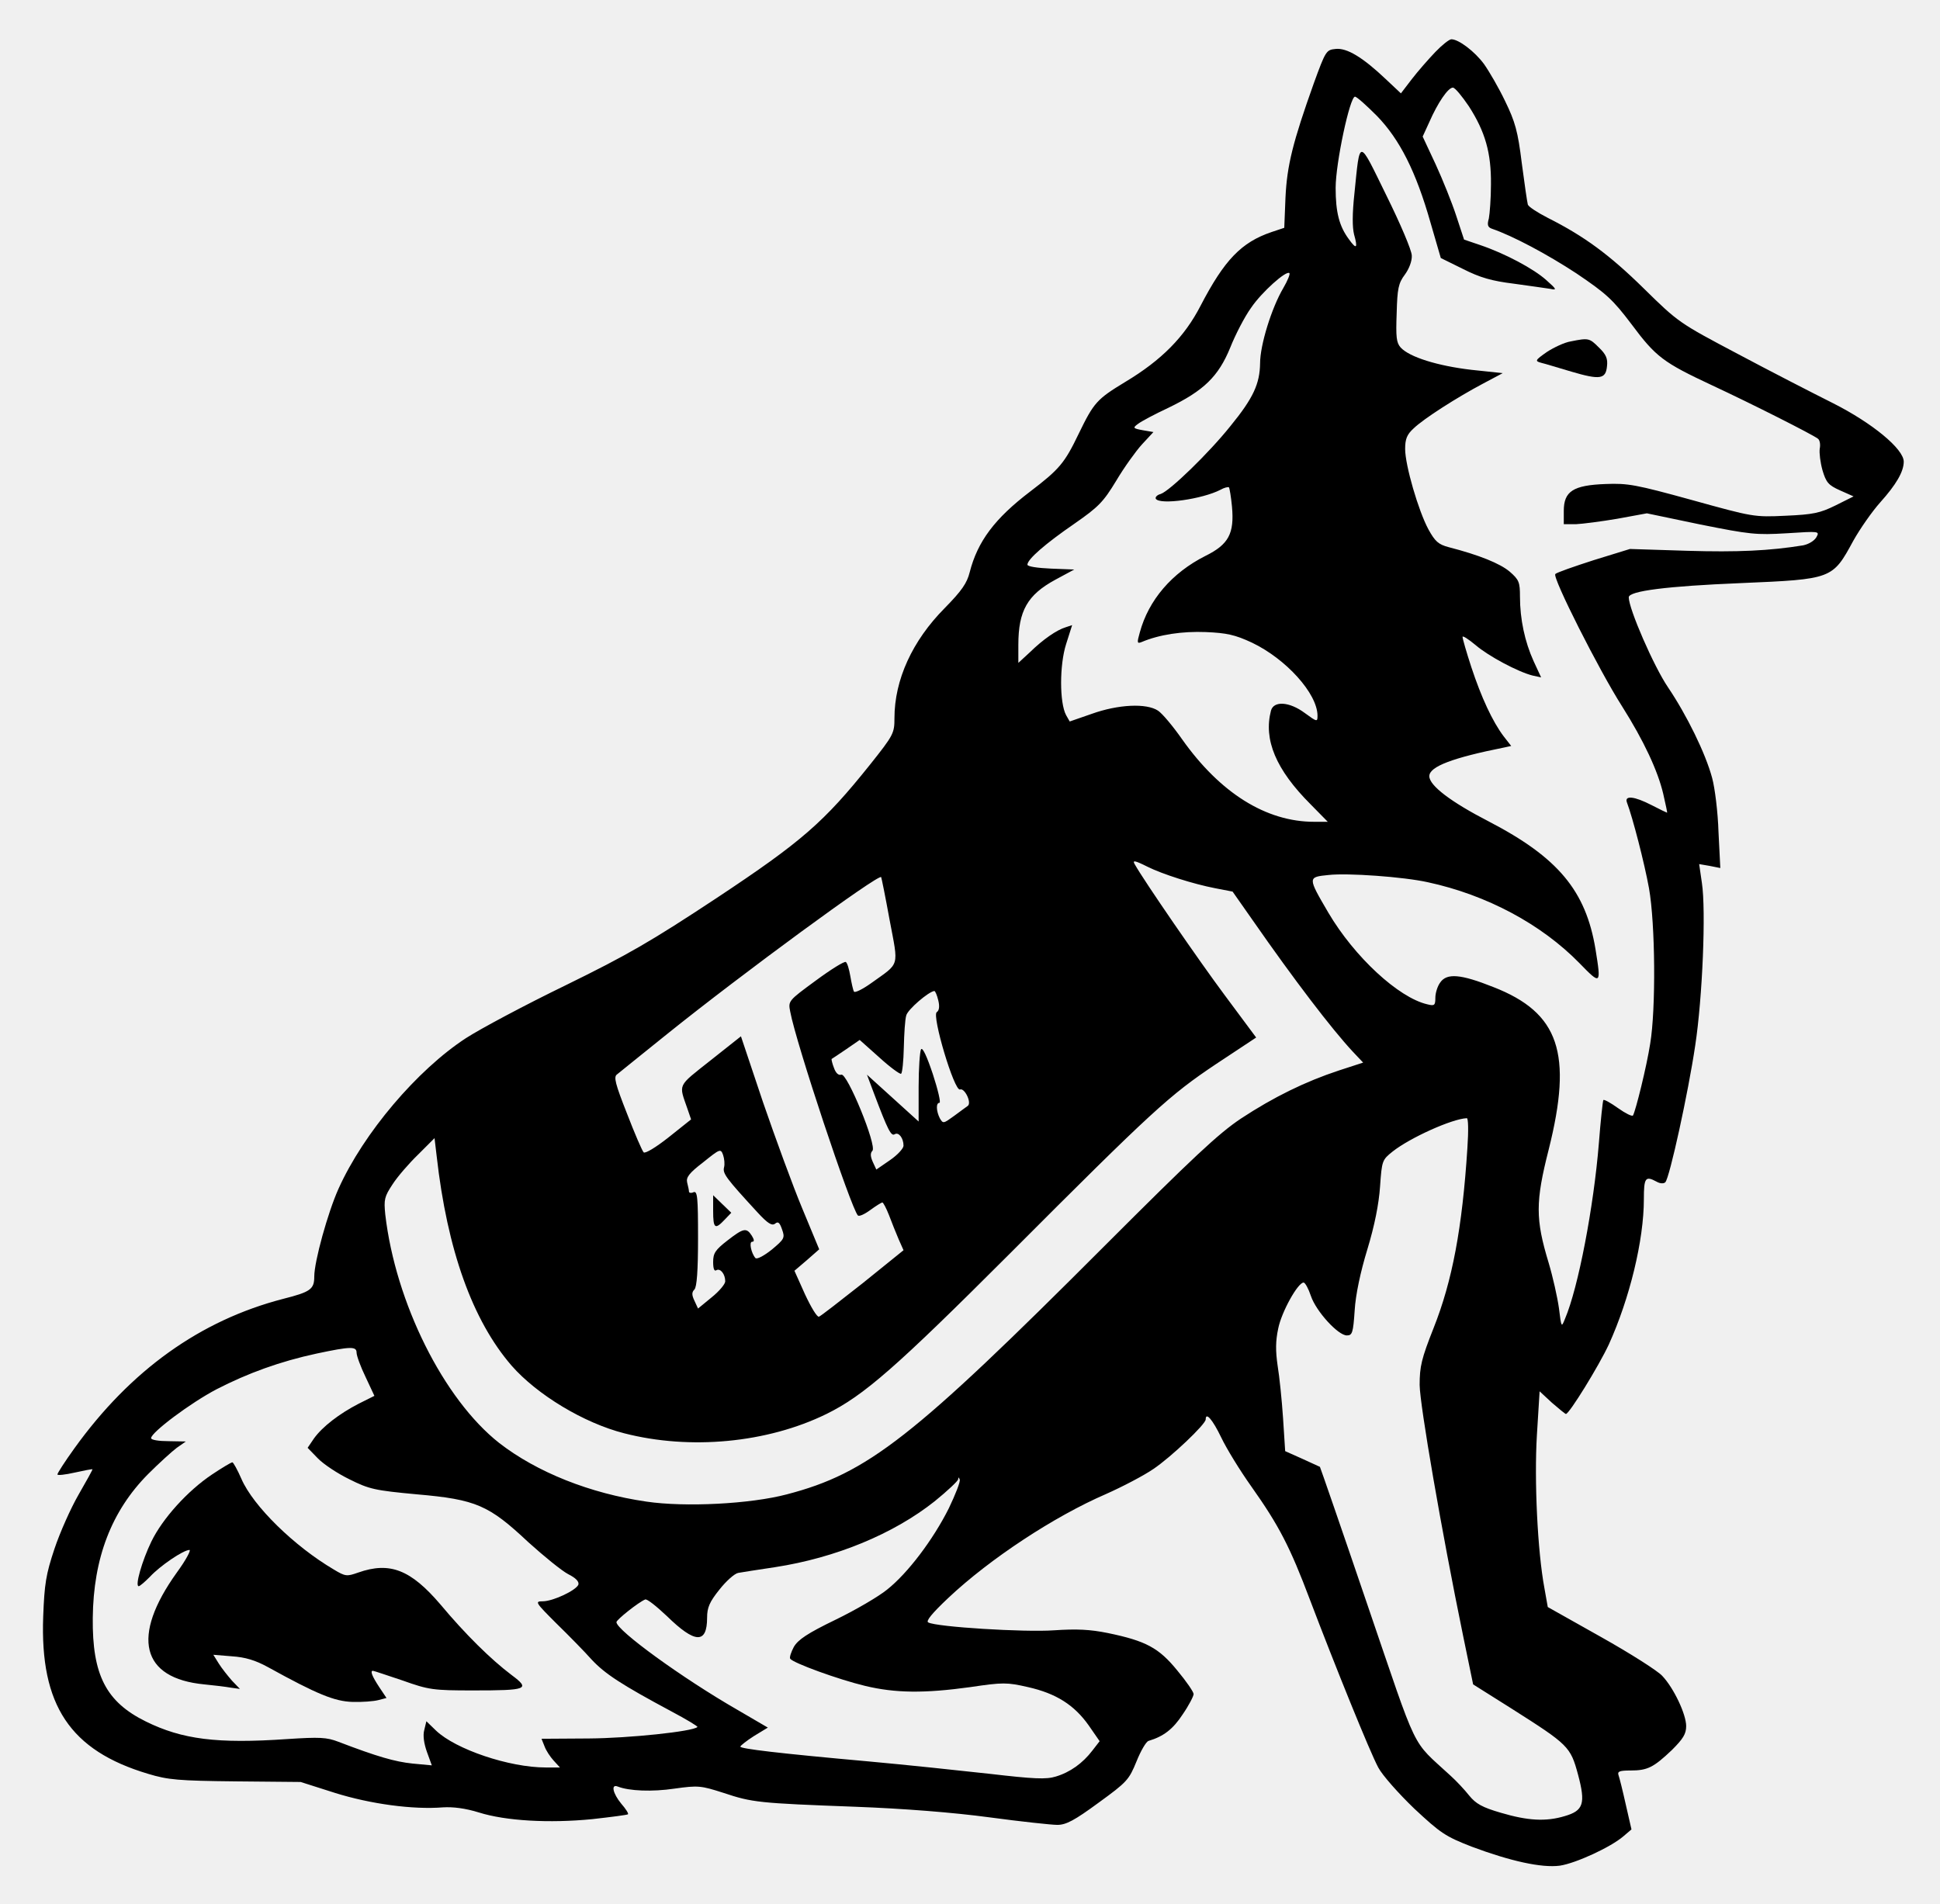
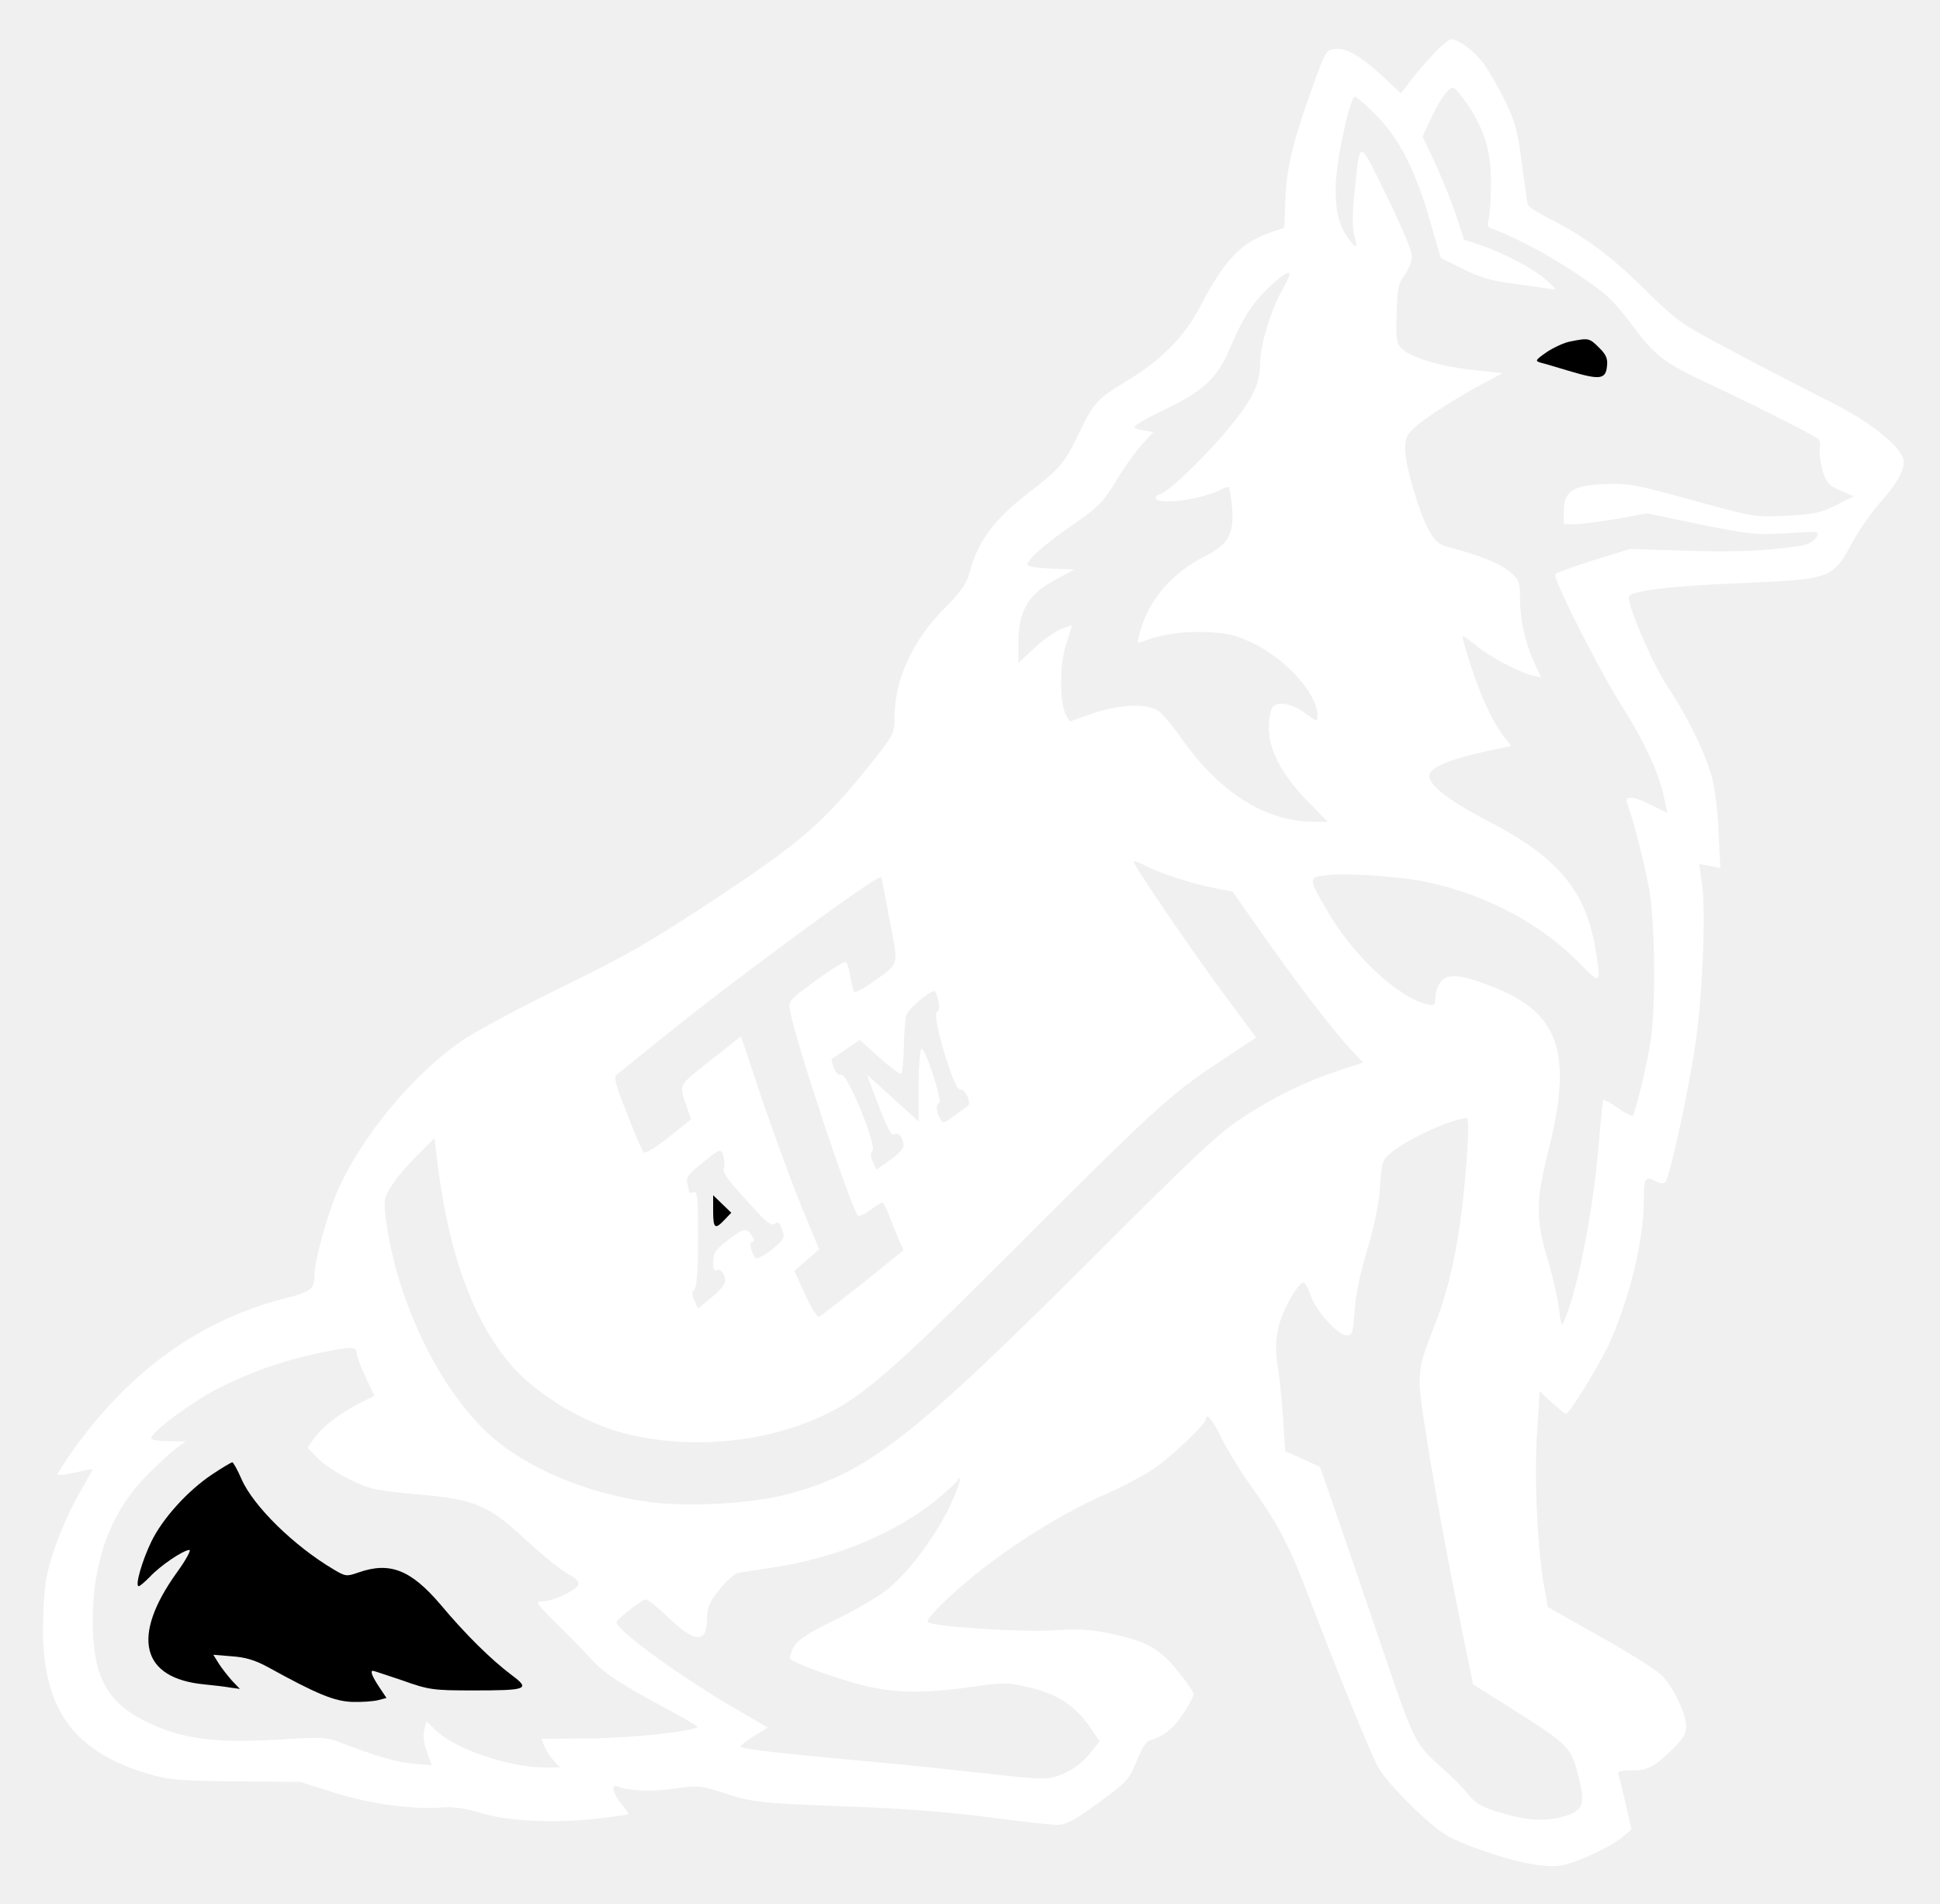
<svg xmlns="http://www.w3.org/2000/svg" version="1.0" width="642pt" height="630pt" viewBox="0 0 642 630" preserveAspectRatio="xMidYMid meet">
  <g transform="translate(0,630) scale(0.1,-0.1)" fill="#000000" stroke="none">
-     <path d="M4750 6128 c-23 -24 -58 -64 -78 -90 l-36 -47 -50 47 c-77 73 -129 104 -166 100 -31 -3 -33 -6 -72 -113 -70 -196 -89 -273 -94 -379 l-4 -100 -42 -14 c-100 -34 -156 -92 -235 -244 -53 -103 -129 -180 -249 -252 -94 -57 -104 -68 -154 -171 -47 -98 -64 -118 -161 -192 -117 -89 -174 -165 -200 -267 -9 -36 -26 -61 -83 -119 -107 -108 -166 -237 -166 -364 0 -50 -3 -56 -81 -154 -152 -190 -225 -254 -507 -441 -218 -144 -294 -188 -500 -289 -134 -65 -282 -144 -330 -175 -161 -105 -339 -314 -422 -499 -35 -78 -80 -240 -80 -290 0 -42 -12 -51 -103 -74 -274 -71 -505 -236 -691 -495 -31 -43 -56 -82 -56 -86 0 -4 26 -1 57 6 31 7 58 12 59 11 1 -1 -20 -39 -46 -84 -26 -45 -62 -126 -80 -180 -28 -84 -33 -116 -37 -223 -11 -294 89 -444 347 -521 66 -20 100 -23 290 -25 l215 -2 113 -36 c118 -37 259 -56 358 -48 34 2 74 -3 119 -17 89 -28 233 -36 375 -22 63 7 116 14 118 16 3 2 -7 18 -22 35 -28 34 -35 66 -12 57 38 -15 114 -18 188 -7 79 11 87 10 162 -14 96 -32 116 -34 436 -46 161 -6 325 -19 444 -35 104 -14 206 -25 225 -25 29 0 57 15 136 73 95 69 101 76 126 137 14 35 32 66 40 68 50 15 81 39 113 88 20 29 36 60 36 67 0 7 -24 42 -54 78 -61 75 -104 98 -230 124 -59 12 -103 14 -178 9 -97 -7 -389 11 -416 26 -9 4 11 29 66 81 138 130 351 270 522 344 54 24 125 61 157 83 58 39 173 148 173 164 0 26 23 -1 51 -59 18 -38 63 -111 100 -163 92 -130 128 -200 194 -375 82 -216 198 -503 226 -555 13 -25 67 -86 119 -136 88 -82 103 -92 190 -126 128 -48 232 -71 292 -63 53 8 168 61 210 97 l27 23 -19 83 c-10 45 -21 89 -24 97 -4 12 4 15 40 15 56 0 76 10 137 68 37 37 47 53 47 79 0 39 -41 126 -79 166 -14 16 -105 74 -203 129 l-176 99 -11 62 c-23 123 -34 357 -25 507 l9 145 41 -38 c23 -20 44 -37 46 -37 11 0 109 159 142 230 69 152 116 345 116 481 0 71 5 78 42 58 12 -7 24 -7 29 -2 14 14 76 297 99 453 24 157 36 447 22 538 l-9 62 35 -6 35 -7 -6 119 c-2 66 -12 146 -21 179 -22 82 -84 208 -146 300 -47 69 -130 260 -130 298 0 21 127 37 370 47 304 13 304 13 373 140 23 41 63 98 89 127 53 59 78 102 78 135 0 42 -104 128 -235 194 -66 33 -208 106 -315 163 -193 102 -196 104 -310 216 -114 112 -197 173 -318 234 -35 18 -64 37 -66 44 -2 7 -11 68 -20 137 -13 106 -22 137 -55 205 -21 44 -53 99 -70 123 -31 42 -84 82 -108 82 -7 0 -31 -19 -53 -42z m111 -180 c54 -84 74 -154 73 -258 0 -47 -4 -97 -7 -113 -6 -21 -4 -29 10 -34 70 -24 184 -85 280 -148 99 -67 120 -86 182 -168 81 -109 106 -127 266 -202 129 -60 333 -163 351 -177 6 -4 9 -19 6 -33 -2 -14 2 -46 9 -71 12 -41 20 -50 58 -67 l45 -20 -60 -30 c-51 -25 -73 -30 -165 -34 -104 -5 -108 -4 -310 52 -185 51 -212 56 -286 53 -107 -4 -138 -24 -138 -89 l0 -44 40 0 c22 1 84 9 137 18 l98 18 177 -37 c165 -33 185 -35 286 -29 108 7 109 7 98 -13 -7 -12 -25 -23 -44 -27 -111 -18 -217 -23 -384 -18 l-189 6 -120 -37 c-65 -21 -123 -41 -127 -46 -11 -10 145 -319 221 -438 72 -114 118 -213 136 -289 8 -35 14 -63 13 -63 -1 0 -24 11 -51 25 -58 30 -91 33 -82 9 19 -50 58 -201 73 -284 21 -118 23 -400 4 -514 -12 -77 -48 -222 -57 -238 -3 -4 -25 7 -49 24 -25 18 -47 30 -49 27 -2 -2 -9 -67 -15 -144 -17 -209 -68 -477 -112 -580 -12 -30 -12 -29 -20 35 -5 36 -20 103 -34 150 -44 145 -44 202 0 375 80 319 35 453 -183 538 -108 43 -154 47 -176 15 -9 -12 -16 -35 -16 -50 0 -26 -3 -28 -27 -22 -95 22 -241 157 -327 303 -69 118 -69 118 1 125 63 7 247 -6 328 -24 195 -42 376 -139 502 -268 71 -73 72 -72 53 46 -32 194 -124 304 -353 423 -126 65 -197 119 -197 150 0 32 78 61 248 95 l23 5 -25 32 c-37 49 -74 129 -107 229 -16 49 -29 94 -29 100 0 5 19 -7 43 -27 43 -37 141 -89 189 -101 l28 -6 -25 54 c-29 64 -45 139 -45 213 0 48 -3 56 -34 83 -32 27 -101 55 -202 81 -34 9 -45 19 -67 59 -33 61 -77 212 -77 266 0 33 6 48 28 68 33 32 144 103 231 149 l64 34 -104 11 c-111 13 -205 42 -234 74 -14 16 -16 34 -13 114 2 81 6 99 27 127 14 19 24 45 23 63 0 17 -38 106 -84 199 -94 192 -87 191 -106 5 -7 -65 -7 -110 -1 -134 13 -46 8 -51 -17 -16 -32 43 -44 89 -44 170 0 82 47 302 64 302 6 0 38 -29 72 -63 76 -78 130 -185 178 -354 l34 -117 73 -36 c57 -29 96 -40 169 -49 52 -7 106 -15 120 -17 23 -5 22 -2 -13 29 -41 37 -136 88 -219 116 l-53 18 -26 79 c-14 43 -45 120 -68 170 l-43 92 22 48 c28 64 62 114 78 114 7 0 30 -28 53 -62z m-614 -601 c-39 -66 -77 -189 -77 -249 -1 -68 -22 -115 -98 -208 -71 -89 -201 -215 -231 -225 -12 -3 -19 -11 -16 -16 14 -21 154 -1 214 30 12 7 25 10 28 8 2 -3 7 -32 10 -64 8 -89 -11 -125 -88 -163 -111 -56 -188 -146 -217 -253 -10 -35 -9 -38 6 -32 59 25 135 36 212 33 70 -3 97 -9 153 -35 113 -54 216 -168 217 -241 0 -22 -1 -22 -42 8 -51 38 -103 41 -112 8 -25 -96 16 -195 131 -310 l57 -58 -45 0 c-159 0 -311 95 -437 273 -30 43 -66 86 -80 95 -38 25 -131 21 -220 -11 l-72 -25 -12 21 c-22 41 -22 166 0 235 l20 63 -21 -7 c-30 -9 -75 -40 -119 -83 l-38 -35 0 60 c0 112 30 165 122 215 l63 34 -77 3 c-46 2 -78 7 -78 13 0 18 60 70 156 136 79 55 95 71 138 142 26 44 65 98 85 120 l38 41 -35 6 c-33 6 -34 8 -16 21 10 8 55 32 100 53 118 57 166 104 205 199 17 43 48 103 69 132 35 52 117 125 127 115 3 -3 -6 -25 -20 -49z m-449 -1916 c48 -24 151 -57 224 -71 l57 -11 68 -97 c135 -194 260 -358 330 -433 l34 -36 -80 -26 c-112 -37 -216 -88 -324 -159 -75 -50 -160 -130 -452 -422 -635 -636 -783 -752 -1051 -822 -121 -32 -337 -43 -465 -24 -186 27 -362 97 -487 194 -184 145 -343 464 -377 756 -5 50 -3 59 24 100 16 25 54 69 85 99 l54 54 7 -59 c35 -312 119 -545 248 -694 84 -96 239 -190 373 -224 218 -56 473 -32 669 64 124 61 232 156 605 529 475 476 530 526 684 629 l133 88 -104 140 c-85 114 -268 380 -297 432 -10 16 -2 15 42 -7z m-854 -176 c30 -159 35 -140 -61 -209 -28 -20 -54 -33 -57 -28 -3 5 -8 28 -12 51 -4 23 -10 44 -15 47 -5 3 -50 -25 -100 -62 -90 -66 -91 -67 -84 -102 19 -104 201 -650 224 -675 4 -4 22 4 41 18 19 14 37 25 40 25 3 0 13 -19 22 -42 9 -24 23 -59 32 -80 l16 -36 -135 -109 c-75 -59 -140 -110 -145 -111 -6 -2 -26 31 -46 74 l-35 78 41 35 41 36 -56 135 c-31 74 -89 233 -130 352 l-73 218 -101 -80 c-111 -88 -105 -76 -76 -160 l12 -35 -74 -59 c-43 -34 -78 -55 -83 -50 -5 5 -30 63 -55 128 -39 99 -45 122 -33 130 7 6 82 66 165 133 250 201 699 530 709 520 1 -1 14 -65 28 -142z m161 -266 c5 -20 3 -34 -5 -39 -17 -11 58 -263 77 -256 15 6 39 -43 26 -54 -4 -3 -25 -18 -45 -33 -36 -26 -37 -27 -48 -8 -12 24 -13 51 -1 51 5 0 -5 43 -22 95 -19 57 -34 90 -39 82 -4 -7 -8 -63 -8 -125 l0 -114 -86 78 -85 77 24 -64 c45 -119 56 -141 68 -133 13 8 29 -13 29 -38 0 -9 -20 -31 -45 -48 l-45 -31 -12 26 c-8 18 -8 29 -1 36 16 16 -84 260 -103 252 -9 -3 -18 5 -24 22 -6 15 -9 29 -8 30 2 1 23 15 48 32 l45 31 65 -58 c35 -32 68 -56 72 -54 4 3 8 42 9 87 1 45 4 93 8 106 5 20 74 79 93 81 3 0 9 -14 13 -31z m1751 -489 c-17 -265 -50 -440 -112 -596 -40 -101 -46 -127 -46 -188 1 -68 72 -481 144 -831 l33 -160 127 -80 c189 -120 195 -126 220 -218 26 -97 18 -120 -44 -138 -63 -19 -123 -15 -211 11 -62 18 -83 30 -105 57 -15 19 -43 49 -62 66 -133 123 -103 63 -275 566 -85 250 -156 455 -157 456 -2 1 -28 13 -59 27 l-56 25 -7 109 c-4 60 -12 138 -18 174 -7 49 -7 81 2 123 11 55 65 152 84 152 5 0 16 -20 24 -44 17 -51 90 -131 119 -131 18 0 21 8 26 83 3 51 19 127 42 202 24 79 38 150 42 208 6 86 7 88 42 116 57 45 196 108 245 110 5 1 6 -41 2 -99z m-2460 -64 c-5 -20 7 -36 111 -149 34 -37 48 -45 58 -37 10 8 15 4 23 -19 10 -28 8 -32 -34 -67 -25 -20 -49 -33 -54 -28 -14 16 -22 54 -11 54 8 0 7 7 -1 20 -18 28 -28 25 -81 -16 -40 -31 -47 -42 -47 -71 0 -23 4 -32 11 -27 13 7 29 -13 29 -37 0 -9 -20 -33 -45 -53 l-45 -37 -12 26 c-9 19 -9 28 0 37 8 8 12 62 12 170 0 136 -2 157 -15 152 -8 -4 -15 -2 -15 2 0 5 -3 18 -6 30 -4 17 6 31 53 67 56 45 58 46 66 24 4 -12 6 -30 3 -41z m-1216 -613 c0 -10 13 -46 30 -81 l29 -62 -52 -26 c-64 -33 -120 -76 -148 -115 l-21 -31 33 -34 c19 -20 66 -51 105 -70 66 -33 84 -37 224 -50 196 -17 238 -36 368 -158 52 -47 111 -95 132 -106 26 -13 37 -25 34 -35 -8 -19 -84 -55 -118 -55 -27 0 -24 -4 45 -73 41 -40 94 -94 117 -120 44 -47 97 -82 265 -172 49 -26 87 -49 85 -51 -15 -15 -226 -37 -359 -38 l-157 -1 10 -25 c5 -14 19 -35 30 -47 l21 -23 -47 0 c-121 0 -298 60 -363 122 l-32 31 -7 -29 c-5 -18 -1 -45 9 -73 l16 -44 -64 6 c-58 6 -117 23 -245 72 -39 15 -62 16 -170 9 -232 -16 -347 -1 -467 58 -132 65 -178 154 -176 343 2 198 62 354 183 476 36 36 79 75 95 87 l30 21 -57 1 c-32 0 -58 4 -58 10 0 19 131 117 217 162 103 53 210 92 331 118 113 24 132 24 132 3z m1960 -515 c-52 -104 -136 -215 -204 -269 -28 -23 -105 -68 -171 -100 -93 -45 -124 -66 -138 -90 -9 -17 -15 -35 -12 -39 9 -14 160 -69 248 -90 100 -24 196 -25 348 -4 108 16 121 16 191 0 93 -21 153 -59 201 -127 l36 -52 -24 -31 c-32 -42 -74 -72 -121 -86 -32 -10 -73 -8 -219 9 -99 11 -279 30 -400 41 -301 27 -425 42 -425 49 0 3 20 19 45 35 l46 28 -101 59 c-181 104 -400 263 -400 290 0 8 73 66 95 75 6 3 38 -23 72 -55 93 -91 133 -93 133 -5 0 33 8 52 41 93 22 28 50 53 62 55 12 2 67 11 122 19 201 31 392 110 528 218 42 34 77 67 78 73 0 8 2 7 5 -1 3 -6 -14 -49 -36 -95z" />
+     <path fill="white" d="M4750 6128 c-23 -24 -58 -64 -78 -90 l-36 -47 -50 47 c-77 73 -129 104 -166 100 -31 -3 -33 -6 -72 -113 -70 -196 -89 -273 -94 -379 l-4 -100 -42 -14 c-100 -34 -156 -92 -235 -244 -53 -103 -129 -180 -249 -252 -94 -57 -104 -68 -154 -171 -47 -98 -64 -118 -161 -192 -117 -89 -174 -165 -200 -267 -9 -36 -26 -61 -83 -119 -107 -108 -166 -237 -166 -364 0 -50 -3 -56 -81 -154 -152 -190 -225 -254 -507 -441 -218 -144 -294 -188 -500 -289 -134 -65 -282 -144 -330 -175 -161 -105 -339 -314 -422 -499 -35 -78 -80 -240 -80 -290 0 -42 -12 -51 -103 -74 -274 -71 -505 -236 -691 -495 -31 -43 -56 -82 -56 -86 0 -4 26 -1 57 6 31 7 58 12 59 11 1 -1 -20 -39 -46 -84 -26 -45 -62 -126 -80 -180 -28 -84 -33 -116 -37 -223 -11 -294 89 -444 347 -521 66 -20 100 -23 290 -25 l215 -2 113 -36 c118 -37 259 -56 358 -48 34 2 74 -3 119 -17 89 -28 233 -36 375 -22 63 7 116 14 118 16 3 2 -7 18 -22 35 -28 34 -35 66 -12 57 38 -15 114 -18 188 -7 79 11 87 10 162 -14 96 -32 116 -34 436 -46 161 -6 325 -19 444 -35 104 -14 206 -25 225 -25 29 0 57 15 136 73 95 69 101 76 126 137 14 35 32 66 40 68 50 15 81 39 113 88 20 29 36 60 36 67 0 7 -24 42 -54 78 -61 75 -104 98 -230 124 -59 12 -103 14 -178 9 -97 -7 -389 11 -416 26 -9 4 11 29 66 81 138 130 351 270 522 344 54 24 125 61 157 83 58 39 173 148 173 164 0 26 23 -1 51 -59 18 -38 63 -111 100 -163 92 -130 128 -200 194 -375 82 -216 198 -503 226 -555 13 -25 67 -86 119 -136 88 -82 103 -92 190 -126 128 -48 232 -71 292 -63 53 8 168 61 210 97 l27 23 -19 83 c-10 45 -21 89 -24 97 -4 12 4 15 40 15 56 0 76 10 137 68 37 37 47 53 47 79 0 39 -41 126 -79 166 -14 16 -105 74 -203 129 l-176 99 -11 62 c-23 123 -34 357 -25 507 l9 145 41 -38 c23 -20 44 -37 46 -37 11 0 109 159 142 230 69 152 116 345 116 481 0 71 5 78 42 58 12 -7 24 -7 29 -2 14 14 76 297 99 453 24 157 36 447 22 538 l-9 62 35 -6 35 -7 -6 119 c-2 66 -12 146 -21 179 -22 82 -84 208 -146 300 -47 69 -130 260 -130 298 0 21 127 37 370 47 304 13 304 13 373 140 23 41 63 98 89 127 53 59 78 102 78 135 0 42 -104 128 -235 194 -66 33 -208 106 -315 163 -193 102 -196 104 -310 216 -114 112 -197 173 -318 234 -35 18 -64 37 -66 44 -2 7 -11 68 -20 137 -13 106 -22 137 -55 205 -21 44 -53 99 -70 123 -31 42 -84 82 -108 82 -7 0 -31 -19 -53 -42z m111 -180 c54 -84 74 -154 73 -258 0 -47 -4 -97 -7 -113 -6 -21 -4 -29 10 -34 70 -24 184 -85 280 -148 99 -67 120 -86 182 -168 81 -109 106 -127 266 -202 129 -60 333 -163 351 -177 6 -4 9 -19 6 -33 -2 -14 2 -46 9 -71 12 -41 20 -50 58 -67 l45 -20 -60 -30 c-51 -25 -73 -30 -165 -34 -104 -5 -108 -4 -310 52 -185 51 -212 56 -286 53 -107 -4 -138 -24 -138 -89 l0 -44 40 0 c22 1 84 9 137 18 l98 18 177 -37 c165 -33 185 -35 286 -29 108 7 109 7 98 -13 -7 -12 -25 -23 -44 -27 -111 -18 -217 -23 -384 -18 l-189 6 -120 -37 c-65 -21 -123 -41 -127 -46 -11 -10 145 -319 221 -438 72 -114 118 -213 136 -289 8 -35 14 -63 13 -63 -1 0 -24 11 -51 25 -58 30 -91 33 -82 9 19 -50 58 -201 73 -284 21 -118 23 -400 4 -514 -12 -77 -48 -222 -57 -238 -3 -4 -25 7 -49 24 -25 18 -47 30 -49 27 -2 -2 -9 -67 -15 -144 -17 -209 -68 -477 -112 -580 -12 -30 -12 -29 -20 35 -5 36 -20 103 -34 150 -44 145 -44 202 0 375 80 319 35 453 -183 538 -108 43 -154 47 -176 15 -9 -12 -16 -35 -16 -50 0 -26 -3 -28 -27 -22 -95 22 -241 157 -327 303 -69 118 -69 118 1 125 63 7 247 -6 328 -24 195 -42 376 -139 502 -268 71 -73 72 -72 53 46 -32 194 -124 304 -353 423 -126 65 -197 119 -197 150 0 32 78 61 248 95 l23 5 -25 32 c-37 49 -74 129 -107 229 -16 49 -29 94 -29 100 0 5 19 -7 43 -27 43 -37 141 -89 189 -101 l28 -6 -25 54 c-29 64 -45 139 -45 213 0 48 -3 56 -34 83 -32 27 -101 55 -202 81 -34 9 -45 19 -67 59 -33 61 -77 212 -77 266 0 33 6 48 28 68 33 32 144 103 231 149 l64 34 -104 11 c-111 13 -205 42 -234 74 -14 16 -16 34 -13 114 2 81 6 99 27 127 14 19 24 45 23 63 0 17 -38 106 -84 199 -94 192 -87 191 -106 5 -7 -65 -7 -110 -1 -134 13 -46 8 -51 -17 -16 -32 43 -44 89 -44 170 0 82 47 302 64 302 6 0 38 -29 72 -63 76 -78 130 -185 178 -354 l34 -117 73 -36 c57 -29 96 -40 169 -49 52 -7 106 -15 120 -17 23 -5 22 -2 -13 29 -41 37 -136 88 -219 116 l-53 18 -26 79 c-14 43 -45 120 -68 170 l-43 92 22 48 c28 64 62 114 78 114 7 0 30 -28 53 -62z m-614 -601 c-39 -66 -77 -189 -77 -249 -1 -68 -22 -115 -98 -208 -71 -89 -201 -215 -231 -225 -12 -3 -19 -11 -16 -16 14 -21 154 -1 214 30 12 7 25 10 28 8 2 -3 7 -32 10 -64 8 -89 -11 -125 -88 -163 -111 -56 -188 -146 -217 -253 -10 -35 -9 -38 6 -32 59 25 135 36 212 33 70 -3 97 -9 153 -35 113 -54 216 -168 217 -241 0 -22 -1 -22 -42 8 -51 38 -103 41 -112 8 -25 -96 16 -195 131 -310 l57 -58 -45 0 c-159 0 -311 95 -437 273 -30 43 -66 86 -80 95 -38 25 -131 21 -220 -11 l-72 -25 -12 21 c-22 41 -22 166 0 235 l20 63 -21 -7 c-30 -9 -75 -40 -119 -83 l-38 -35 0 60 c0 112 30 165 122 215 l63 34 -77 3 c-46 2 -78 7 -78 13 0 18 60 70 156 136 79 55 95 71 138 142 26 44 65 98 85 120 l38 41 -35 6 c-33 6 -34 8 -16 21 10 8 55 32 100 53 118 57 166 104 205 199 17 43 48 103 69 132 35 52 117 125 127 115 3 -3 -6 -25 -20 -49z m-449 -1916 c48 -24 151 -57 224 -71 l57 -11 68 -97 c135 -194 260 -358 330 -433 l34 -36 -80 -26 c-112 -37 -216 -88 -324 -159 -75 -50 -160 -130 -452 -422 -635 -636 -783 -752 -1051 -822 -121 -32 -337 -43 -465 -24 -186 27 -362 97 -487 194 -184 145 -343 464 -377 756 -5 50 -3 59 24 100 16 25 54 69 85 99 l54 54 7 -59 c35 -312 119 -545 248 -694 84 -96 239 -190 373 -224 218 -56 473 -32 669 64 124 61 232 156 605 529 475 476 530 526 684 629 l133 88 -104 140 c-85 114 -268 380 -297 432 -10 16 -2 15 42 -7z m-854 -176 c30 -159 35 -140 -61 -209 -28 -20 -54 -33 -57 -28 -3 5 -8 28 -12 51 -4 23 -10 44 -15 47 -5 3 -50 -25 -100 -62 -90 -66 -91 -67 -84 -102 19 -104 201 -650 224 -675 4 -4 22 4 41 18 19 14 37 25 40 25 3 0 13 -19 22 -42 9 -24 23 -59 32 -80 l16 -36 -135 -109 c-75 -59 -140 -110 -145 -111 -6 -2 -26 31 -46 74 l-35 78 41 35 41 36 -56 135 c-31 74 -89 233 -130 352 l-73 218 -101 -80 c-111 -88 -105 -76 -76 -160 l12 -35 -74 -59 c-43 -34 -78 -55 -83 -50 -5 5 -30 63 -55 128 -39 99 -45 122 -33 130 7 6 82 66 165 133 250 201 699 530 709 520 1 -1 14 -65 28 -142z m161 -266 c5 -20 3 -34 -5 -39 -17 -11 58 -263 77 -256 15 6 39 -43 26 -54 -4 -3 -25 -18 -45 -33 -36 -26 -37 -27 -48 -8 -12 24 -13 51 -1 51 5 0 -5 43 -22 95 -19 57 -34 90 -39 82 -4 -7 -8 -63 -8 -125 l0 -114 -86 78 -85 77 24 -64 c45 -119 56 -141 68 -133 13 8 29 -13 29 -38 0 -9 -20 -31 -45 -48 l-45 -31 -12 26 c-8 18 -8 29 -1 36 16 16 -84 260 -103 252 -9 -3 -18 5 -24 22 -6 15 -9 29 -8 30 2 1 23 15 48 32 l45 31 65 -58 c35 -32 68 -56 72 -54 4 3 8 42 9 87 1 45 4 93 8 106 5 20 74 79 93 81 3 0 9 -14 13 -31z m1751 -489 c-17 -265 -50 -440 -112 -596 -40 -101 -46 -127 -46 -188 1 -68 72 -481 144 -831 l33 -160 127 -80 c189 -120 195 -126 220 -218 26 -97 18 -120 -44 -138 -63 -19 -123 -15 -211 11 -62 18 -83 30 -105 57 -15 19 -43 49 -62 66 -133 123 -103 63 -275 566 -85 250 -156 455 -157 456 -2 1 -28 13 -59 27 l-56 25 -7 109 c-4 60 -12 138 -18 174 -7 49 -7 81 2 123 11 55 65 152 84 152 5 0 16 -20 24 -44 17 -51 90 -131 119 -131 18 0 21 8 26 83 3 51 19 127 42 202 24 79 38 150 42 208 6 86 7 88 42 116 57 45 196 108 245 110 5 1 6 -41 2 -99z m-2460 -64 c-5 -20 7 -36 111 -149 34 -37 48 -45 58 -37 10 8 15 4 23 -19 10 -28 8 -32 -34 -67 -25 -20 -49 -33 -54 -28 -14 16 -22 54 -11 54 8 0 7 7 -1 20 -18 28 -28 25 -81 -16 -40 -31 -47 -42 -47 -71 0 -23 4 -32 11 -27 13 7 29 -13 29 -37 0 -9 -20 -33 -45 -53 l-45 -37 -12 26 c-9 19 -9 28 0 37 8 8 12 62 12 170 0 136 -2 157 -15 152 -8 -4 -15 -2 -15 2 0 5 -3 18 -6 30 -4 17 6 31 53 67 56 45 58 46 66 24 4 -12 6 -30 3 -41z m-1216 -613 c0 -10 13 -46 30 -81 l29 -62 -52 -26 c-64 -33 -120 -76 -148 -115 l-21 -31 33 -34 c19 -20 66 -51 105 -70 66 -33 84 -37 224 -50 196 -17 238 -36 368 -158 52 -47 111 -95 132 -106 26 -13 37 -25 34 -35 -8 -19 -84 -55 -118 -55 -27 0 -24 -4 45 -73 41 -40 94 -94 117 -120 44 -47 97 -82 265 -172 49 -26 87 -49 85 -51 -15 -15 -226 -37 -359 -38 l-157 -1 10 -25 c5 -14 19 -35 30 -47 l21 -23 -47 0 c-121 0 -298 60 -363 122 l-32 31 -7 -29 c-5 -18 -1 -45 9 -73 l16 -44 -64 6 c-58 6 -117 23 -245 72 -39 15 -62 16 -170 9 -232 -16 -347 -1 -467 58 -132 65 -178 154 -176 343 2 198 62 354 183 476 36 36 79 75 95 87 l30 21 -57 1 c-32 0 -58 4 -58 10 0 19 131 117 217 162 103 53 210 92 331 118 113 24 132 24 132 3z m1960 -515 c-52 -104 -136 -215 -204 -269 -28 -23 -105 -68 -171 -100 -93 -45 -124 -66 -138 -90 -9 -17 -15 -35 -12 -39 9 -14 160 -69 248 -90 100 -24 196 -25 348 -4 108 16 121 16 191 0 93 -21 153 -59 201 -127 l36 -52 -24 -31 c-32 -42 -74 -72 -121 -86 -32 -10 -73 -8 -219 9 -99 11 -279 30 -400 41 -301 27 -425 42 -425 49 0 3 20 19 45 35 l46 28 -101 59 c-181 104 -400 263 -400 290 0 8 73 66 95 75 6 3 38 -23 72 -55 93 -91 133 -93 133 -5 0 33 8 52 41 93 22 28 50 53 62 55 12 2 67 11 122 19 201 31 392 110 528 218 42 34 77 67 78 73 0 8 2 7 5 -1 3 -6 -14 -49 -36 -95z" />
    <path d="M5198 5170 c-20 -3 -56 -20 -79 -35 -40 -28 -40 -30 -18 -36 13 -3 58 -17 99 -29 95 -28 114 -25 118 18 3 25 -3 39 -27 62 -31 31 -34 32 -93 20z" />
    <path d="M2360 2292 c0 -58 6 -63 38 -29 l22 23 -30 29 -30 29 0 -52z" />
    <path d="M702 1420 c-81 -54 -164 -146 -201 -222 -31 -64 -55 -148 -42 -148 4 0 20 14 37 31 33 36 111 89 131 89 6 0 -12 -34 -42 -75 -152 -212 -118 -350 91 -370 32 -3 72 -8 89 -11 l29 -4 -26 27 c-14 16 -34 41 -44 57 l-18 29 61 -5 c45 -3 78 -13 120 -36 163 -90 220 -113 279 -115 33 -1 71 2 86 6 l27 7 -24 36 c-23 35 -31 54 -21 54 3 0 47 -15 98 -32 87 -31 101 -33 233 -33 181 0 191 4 128 51 -69 52 -154 136 -235 233 -99 116 -168 143 -273 106 -37 -13 -42 -13 -80 10 -131 77 -267 210 -306 300 -13 30 -27 55 -30 55 -4 0 -34 -18 -67 -40z" />
  </g>
</svg>
